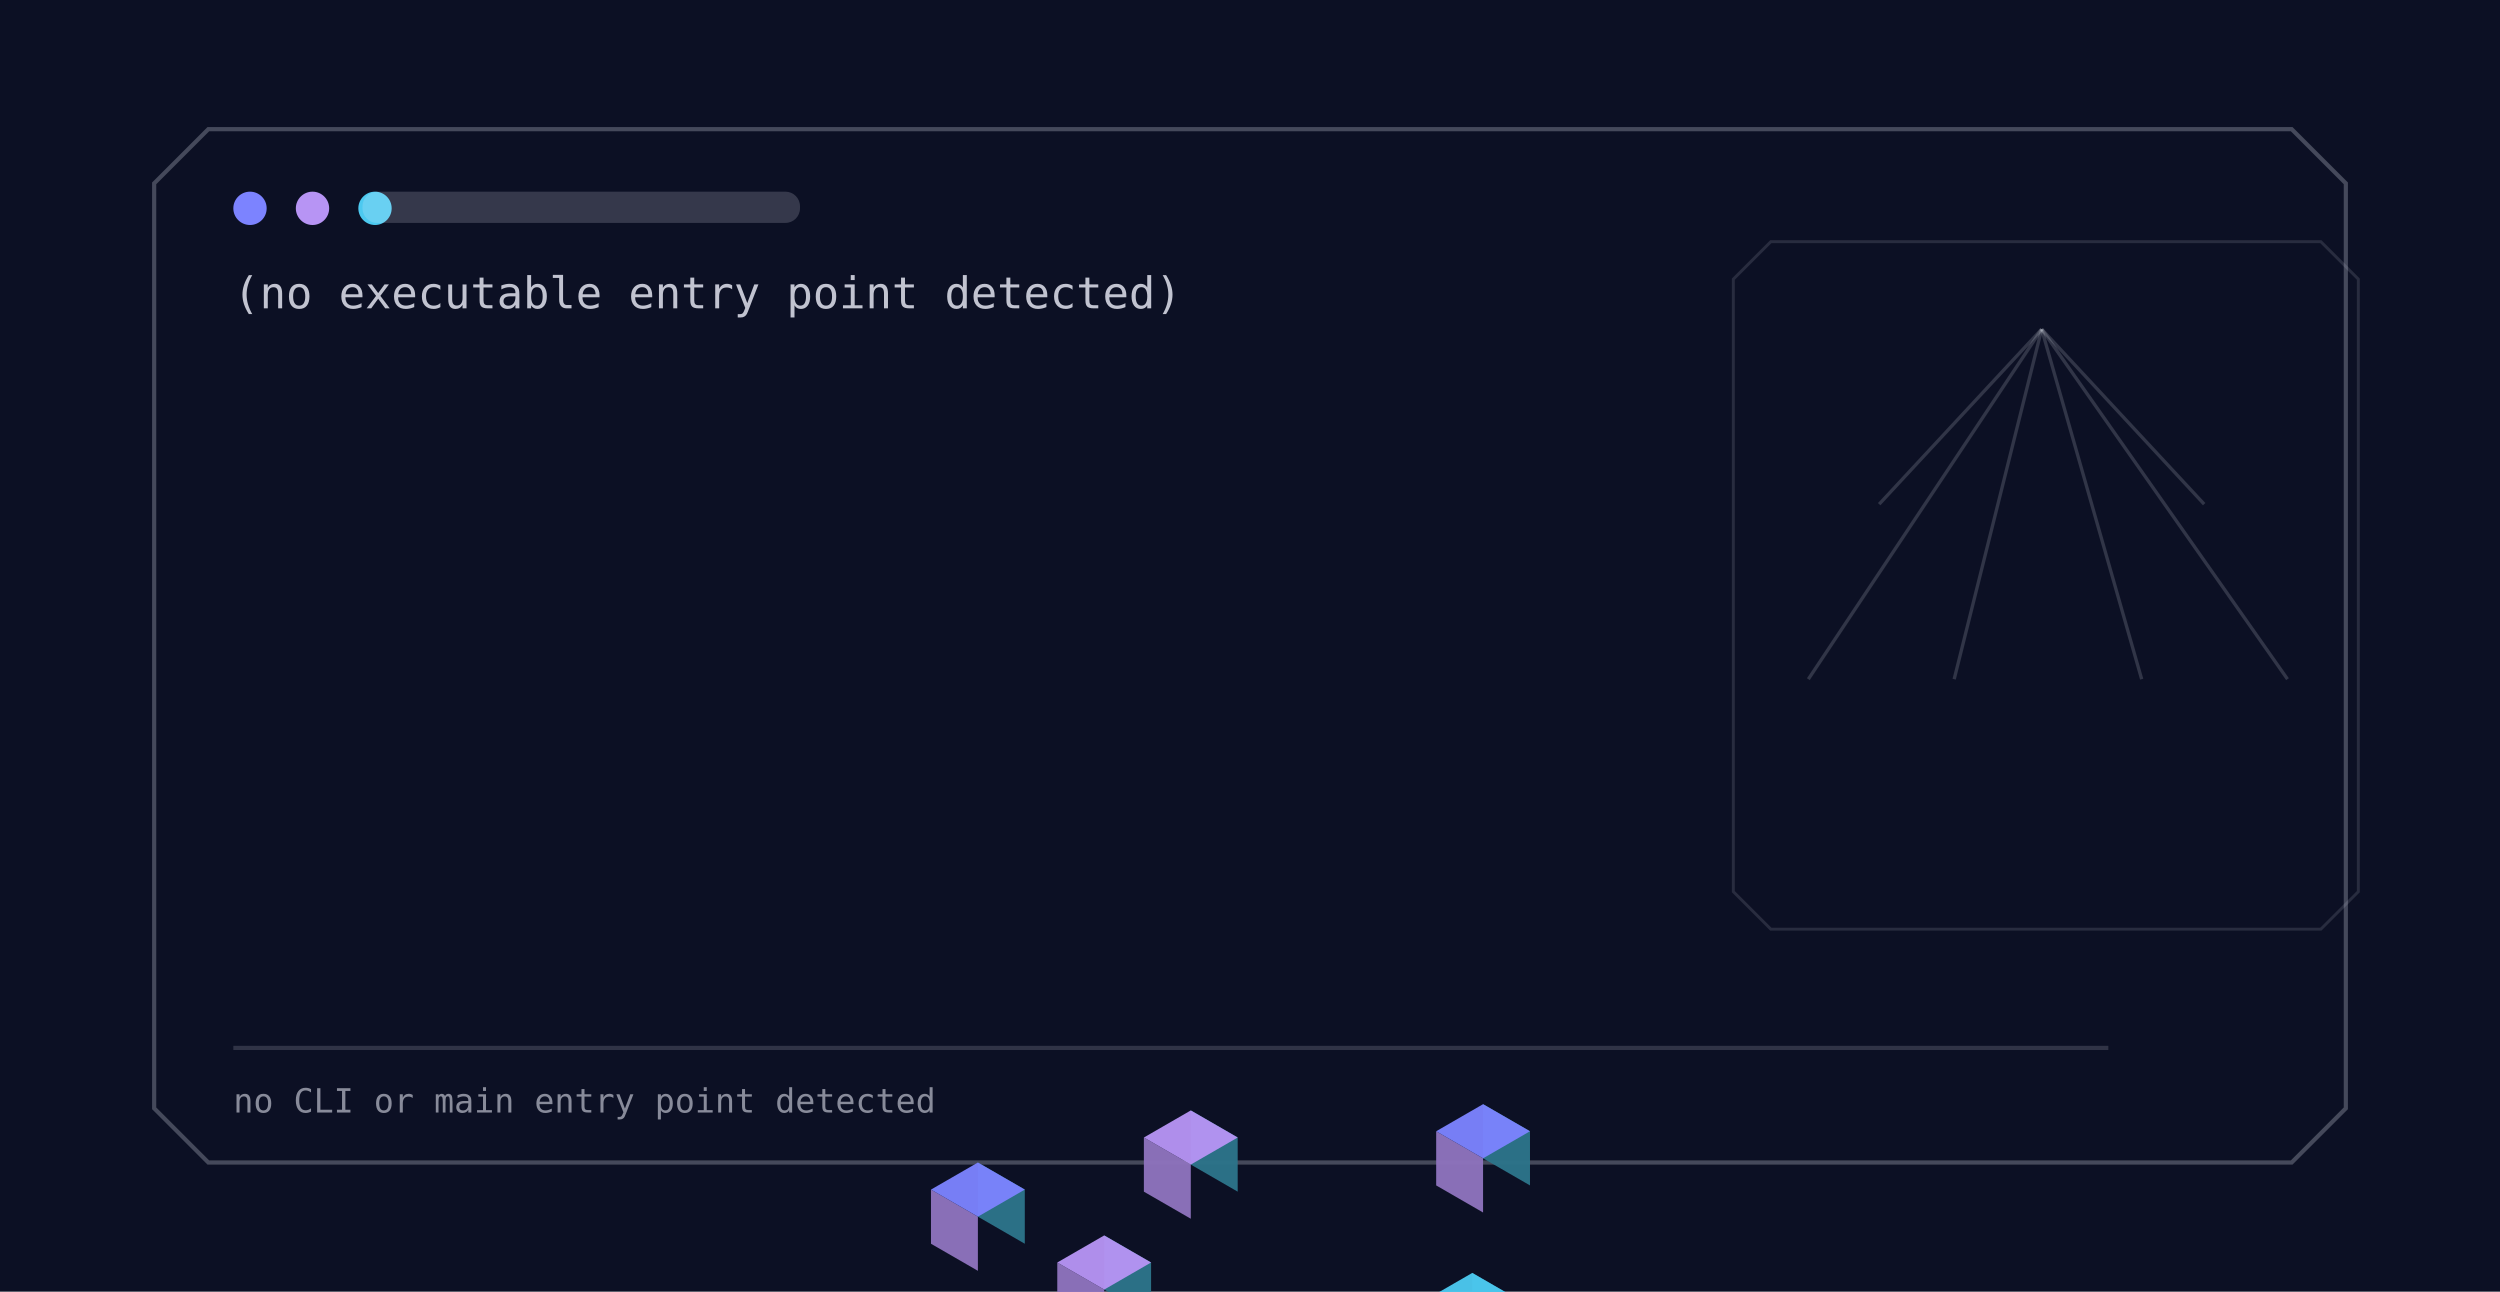
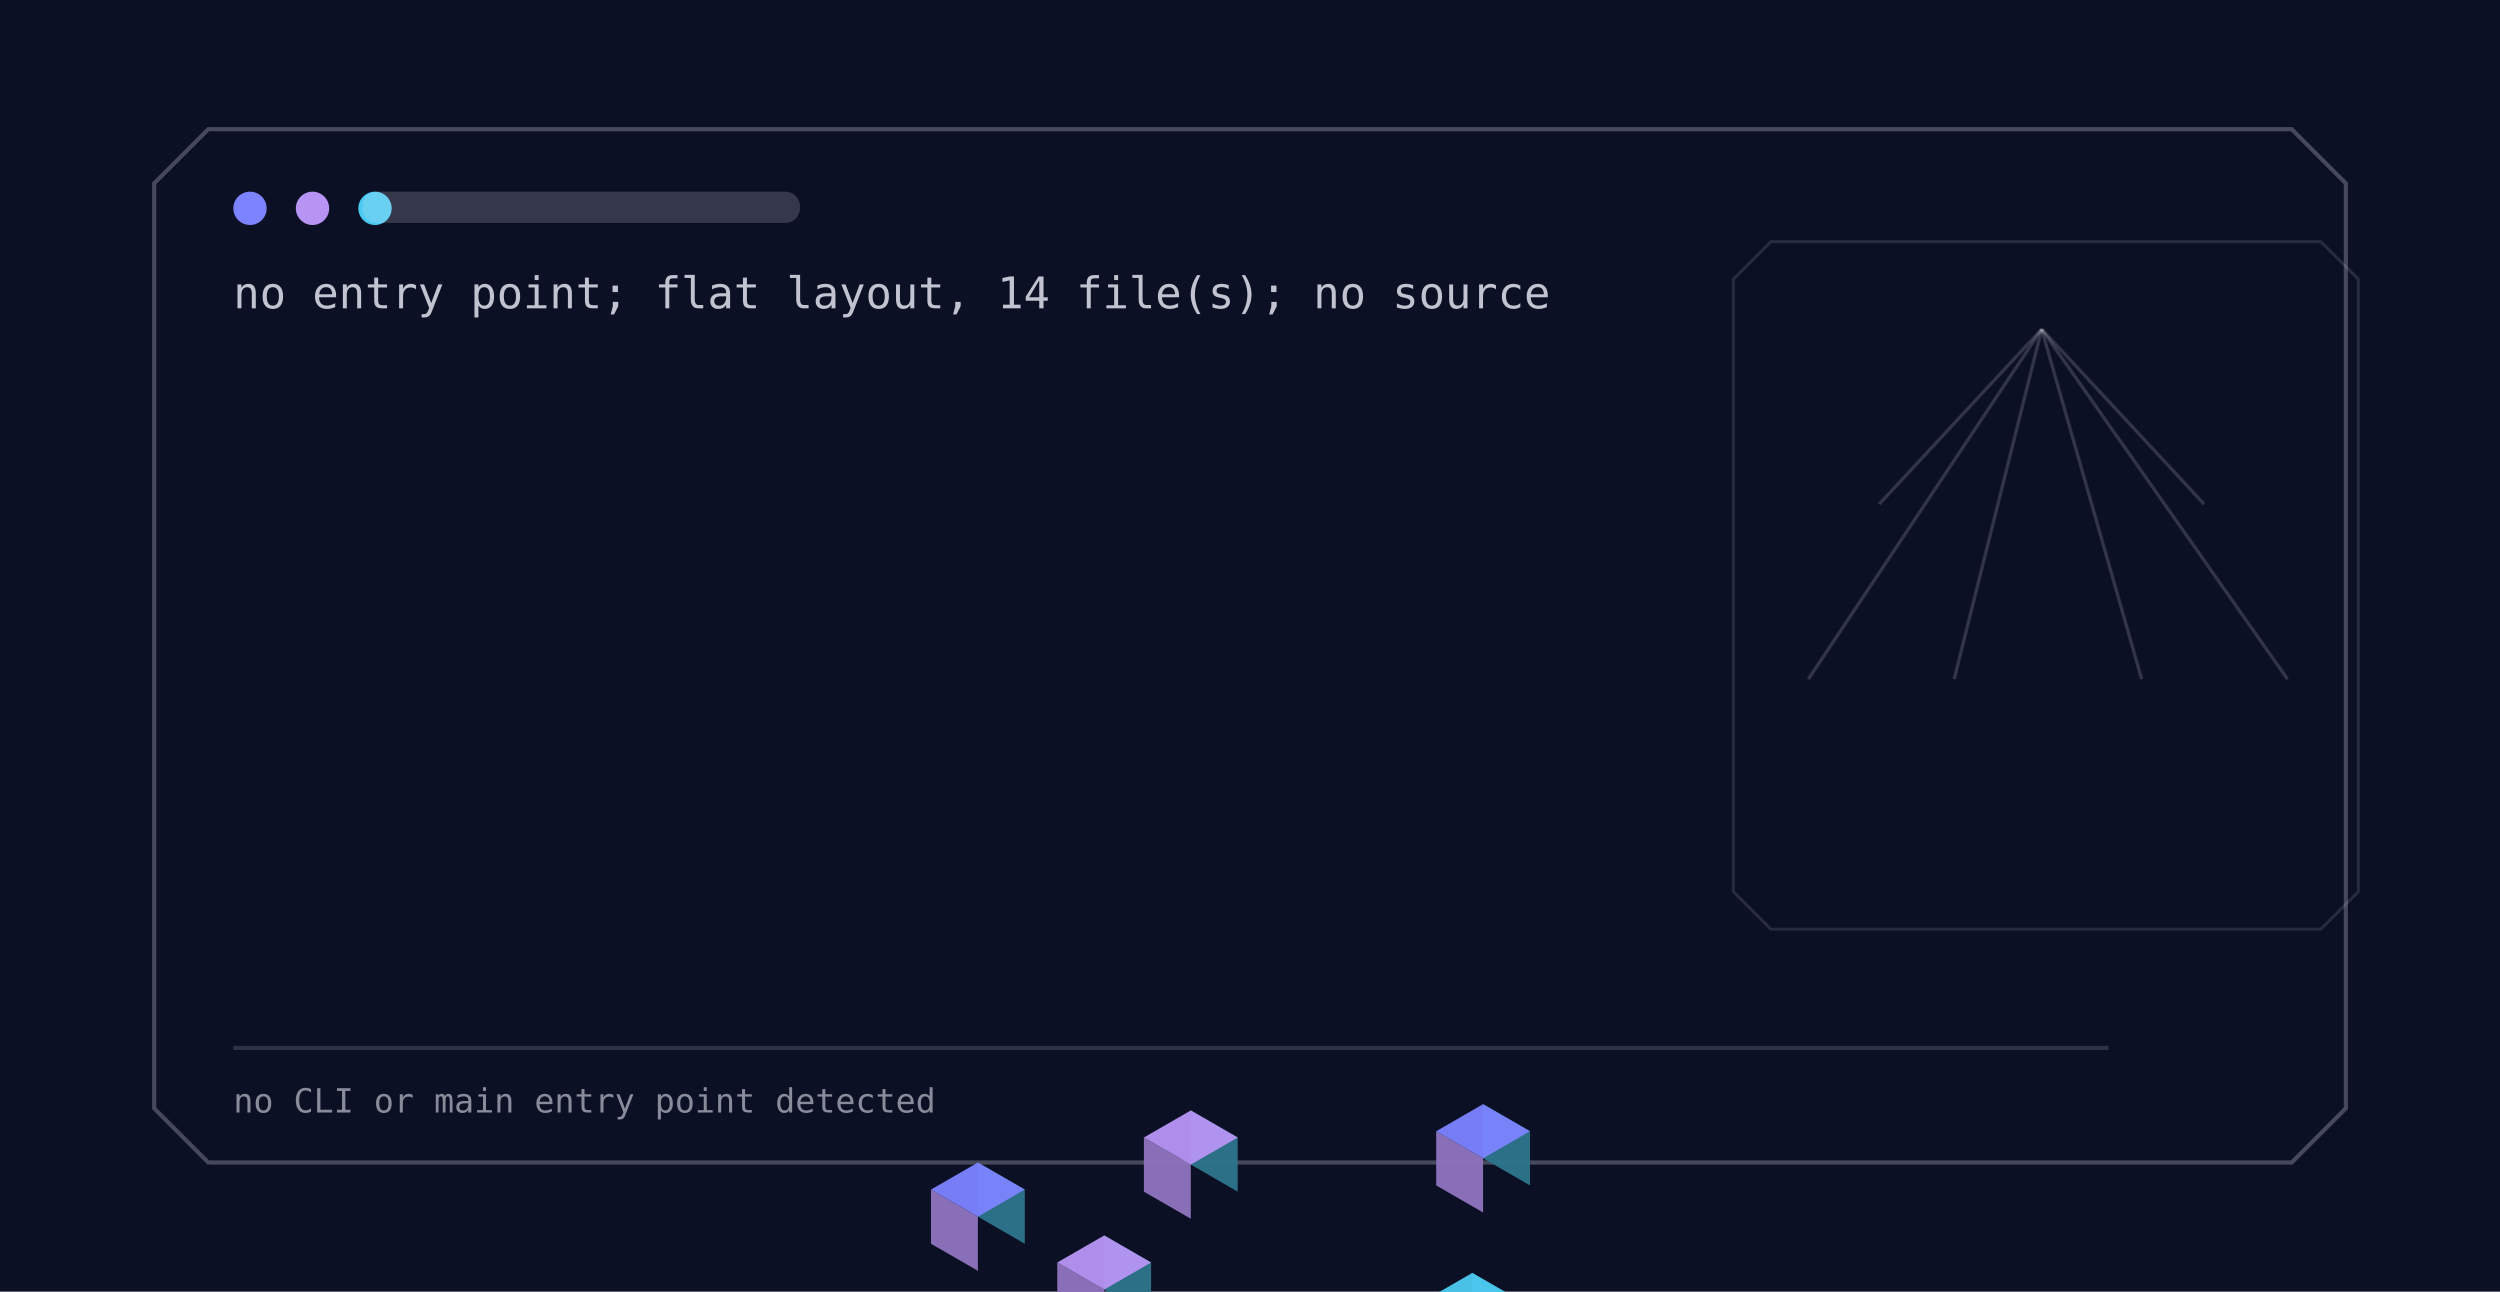
<svg xmlns="http://www.w3.org/2000/svg" viewBox="0 0 1200 620" width="1200" height="620" role="img" aria-label="EVSec.one command surface">
  <rect width="1200" height="620" fill="#0c1024" />
  <defs>
    <linearGradient id="gt" x1="0" y1="0" x2="1" y2="1">
      <stop offset="0%" stop-color="#7c83ff" />
      <stop offset="100%" stop-color="#b794f4" />
    </linearGradient>
  </defs>
  <path d="M100.00,62.00 H1100.00 L1126.00,88.00 V532.00 L1100.00,558.00 H100.00 L74.00,532.00 V88.00 Z" fill="none" stroke="rgba(238,240,251,0.300)" stroke-width="2.00" opacity="0.85" />
  <circle cx="120.00" cy="100.00" r="8.00" fill="#7c83ff" opacity="1.00" />
  <circle cx="150.00" cy="100.00" r="8.00" fill="#b794f4" opacity="1.00" />
  <circle cx="180.00" cy="100.00" r="8.00" fill="#4cc9f0" opacity="1.00" />
  <rect x="174.00" y="92.00" width="210.00" height="15.00" rx="7.00" fill="rgba(238,240,251,0.180)" opacity="1.00" />
-   <text x="112" y="148" font-family="ui-monospace,SFMono-Regular,Menlo,monospace" font-size="21" fill="rgba(238,240,251,0.800)">(no executable entry point detected)</text>
+   <text x="112" y="148" font-family="ui-monospace,SFMono-Regular,Menlo,monospace" font-size="21" fill="rgba(238,240,251,0.800)">no entry point; flat layout, 14 file(s); no source</text>
  <path d="M850.00,116.00 H1114.00 L1132.00,134.00 V428.00 L1114.00,446.00 H850.00 L832.00,428.00 V134.00 Z" fill="none" stroke="rgba(238,240,251,0.180)" stroke-width="1.40" opacity="0.70" />
  <line x1="980.00" y1="158.00" x2="902.00" y2="242.00" stroke="rgba(238,240,251,0.300)" stroke-width="1.60" opacity="0.55" />
  <line x1="980.00" y1="158.00" x2="1058.00" y2="242.00" stroke="rgba(238,240,251,0.300)" stroke-width="1.60" opacity="0.55" />
  <line x1="980.00" y1="158.00" x2="868.00" y2="326.00" stroke="rgba(238,240,251,0.300)" stroke-width="1.60" opacity="0.55" />
  <line x1="980.00" y1="158.00" x2="938.00" y2="326.00" stroke="rgba(238,240,251,0.300)" stroke-width="1.60" opacity="0.55" />
  <line x1="980.00" y1="158.00" x2="1028.00" y2="326.00" stroke="rgba(238,240,251,0.300)" stroke-width="1.60" opacity="0.55" />
  <line x1="980.00" y1="158.00" x2="1098.00" y2="326.00" stroke="rgba(238,240,251,0.300)" stroke-width="1.60" opacity="0.55" />
  <polygon points="711.87,556.00 734.39,569.00 734.39,543.00 711.87,530.00" fill="#2c758b" opacity="0.95" />
  <polygon points="689.36,569.00 711.87,582.00 711.87,556.00 689.36,543.00" fill="#8f73be" opacity="0.95" />
  <polygon points="711.87,530.00 734.39,543.00 711.87,556.00 689.36,543.00" fill="#7c83ff" opacity="0.95" />
  <polygon points="571.58,559.00 594.09,572.00 594.09,546.00 571.58,533.00" fill="#2c758b" opacity="0.95" />
  <polygon points="549.06,572.00 571.58,585.00 571.58,559.00 549.06,546.00" fill="#8f73be" opacity="0.95" />
  <polygon points="571.58,533.00 594.09,546.00 571.58,559.00 549.06,546.00" fill="#b794f4" opacity="0.95" />
  <polygon points="706.68,637.00 729.19,650.00 729.19,624.00 706.68,611.00" fill="#2c758b" opacity="0.95" />
  <polygon points="684.16,650.00 706.68,663.00 706.68,637.00 684.16,624.00" fill="#8f73be" opacity="0.95" />
  <polygon points="706.68,611.00 729.19,624.00 706.68,637.00 684.16,624.00" fill="#4cc9f0" opacity="0.95" />
  <polygon points="469.39,584.00 491.90,597.00 491.90,571.00 469.39,558.00" fill="#2c758b" opacity="0.95" />
  <polygon points="446.87,597.00 469.39,610.00 469.39,584.00 446.87,571.00" fill="#8f73be" opacity="0.95" />
  <polygon points="469.39,558.00 491.90,571.00 469.39,584.00 446.87,571.00" fill="#7c83ff" opacity="0.95" />
  <polygon points="530.01,619.00 552.52,632.00 552.52,606.00 530.01,593.00" fill="#2c758b" opacity="0.95" />
  <polygon points="507.49,632.00 530.01,645.00 530.01,619.00 507.49,606.00" fill="#8f73be" opacity="0.95" />
  <polygon points="530.01,593.00 552.52,606.00 530.01,619.00 507.49,606.00" fill="#b794f4" opacity="0.95" />
  <polygon points="607.95,664.00 630.47,677.00 630.47,651.00 607.95,638.00" fill="#2c758b" opacity="0.95" />
  <polygon points="585.43,677.00 607.95,690.00 607.95,664.00 585.43,651.00" fill="#8f73be" opacity="0.95" />
  <polygon points="607.95,638.00 630.47,651.00 607.95,664.00 585.43,651.00" fill="#4cc9f0" opacity="0.95" />
  <polygon points="668.57,699.00 691.09,712.00 691.09,686.00 668.57,673.00" fill="#2c758b" opacity="0.95" />
  <polygon points="646.05,712.00 668.57,725.00 668.57,699.00 646.05,686.00" fill="#8f73be" opacity="0.95" />
  <polygon points="668.57,673.00 691.09,686.00 668.57,699.00 646.05,686.00" fill="#7c83ff" opacity="0.95" />
  <rect x="112.00" y="502.00" width="900.00" height="2.00" rx="0.00" fill="rgba(238,240,251,0.160)" opacity="1.00" />
  <text x="112" y="534" font-family="ui-monospace,Menlo,monospace" font-size="16" fill="rgba(238,240,251,0.550)">no CLI or main entry point detected</text>
</svg>
